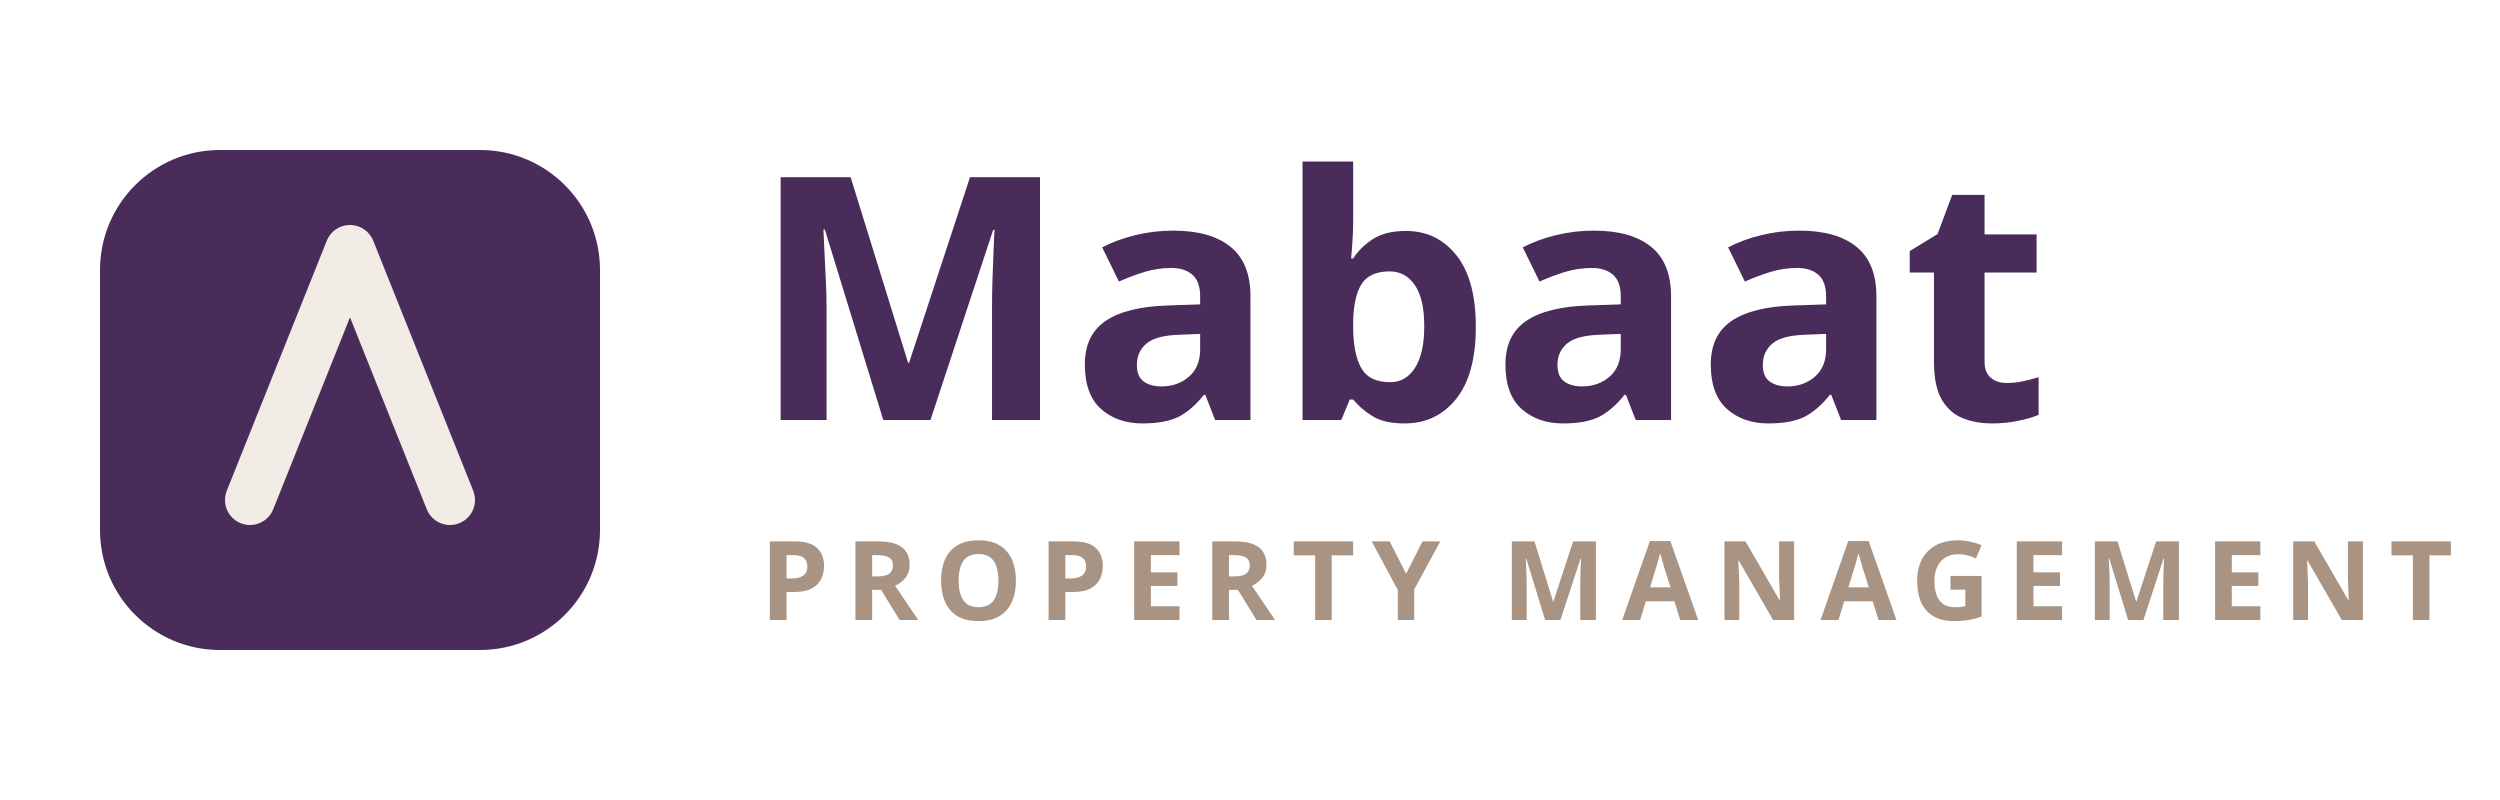
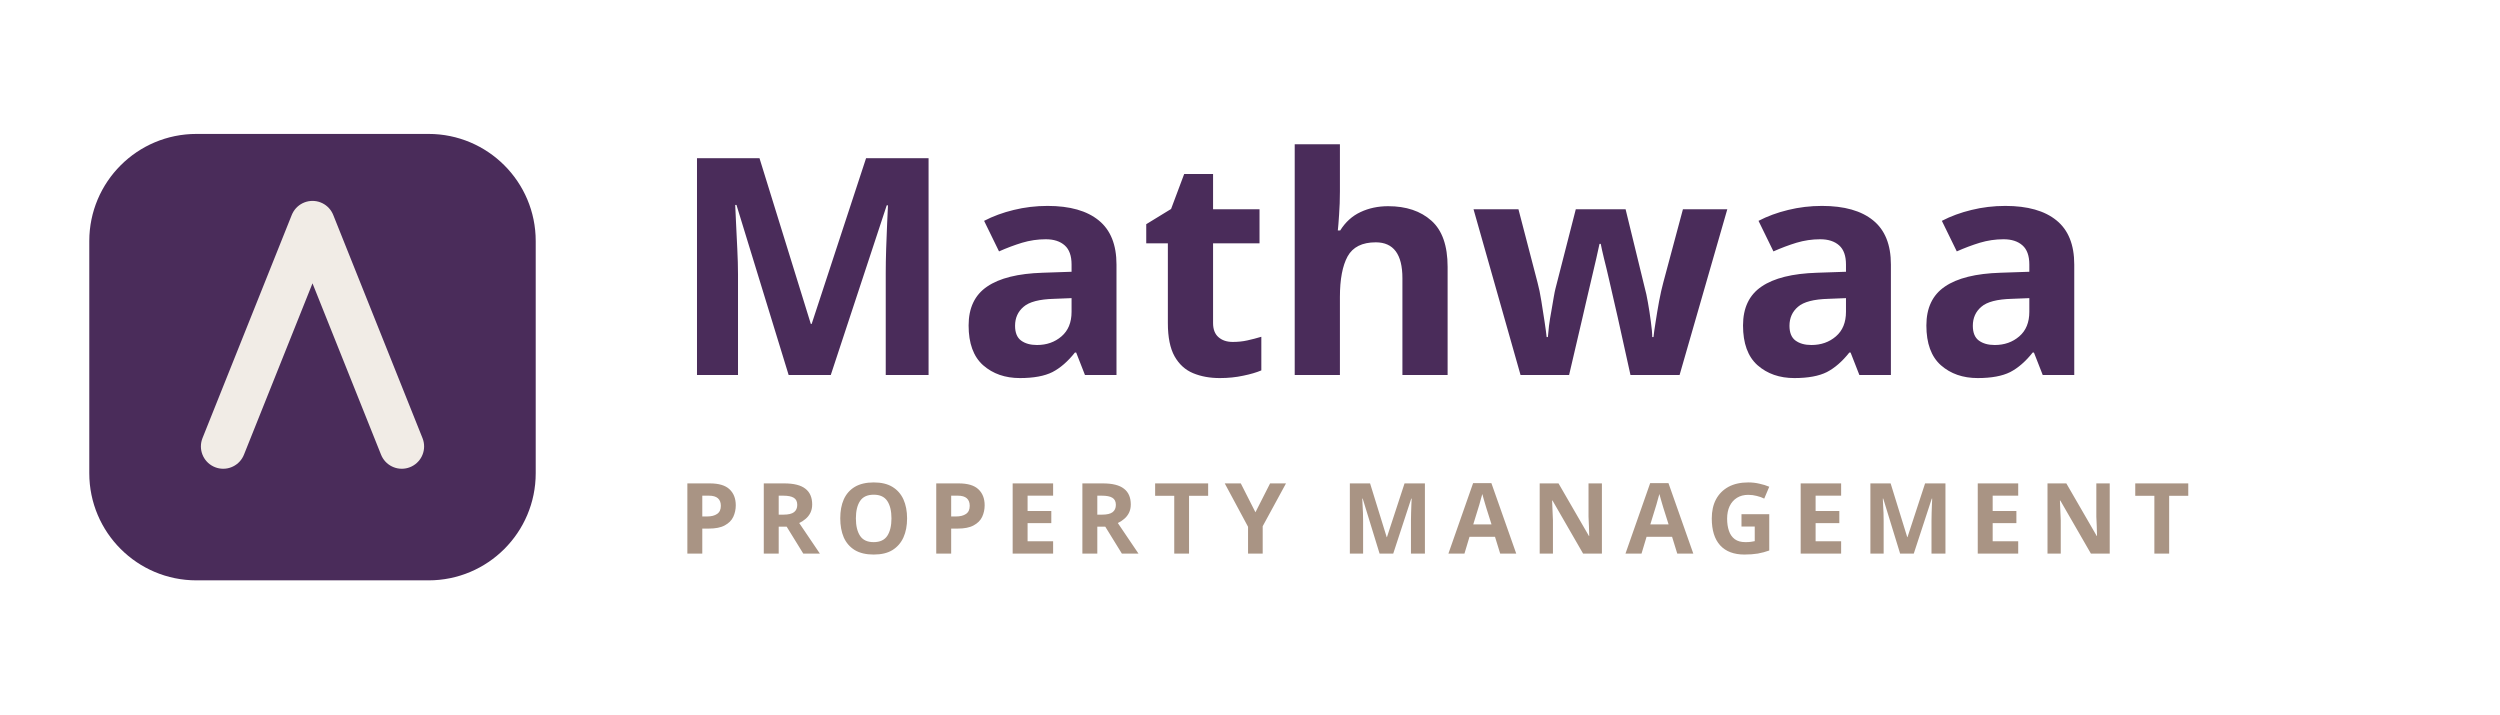
- <svg xmlns="http://www.w3.org/2000/svg" width="250" height="80" viewBox="0 0 250 80" fill="none">
+ <svg xmlns="http://www.w3.org/2000/svg" width="280" height="80" viewBox="0 0 280 80" fill="none">
  <rect x="10" y="15" width="50" height="50" rx="12" fill="#4A2C5A" />
  <path d="M25 50L35 25L45 50" stroke="#F1ECE6" stroke-width="5" stroke-linecap="round" stroke-linejoin="round" />
-   <text x="75" y="42" font-family="sans-serif" font-weight="800" font-size="34" fill="#4A2C5A">Mabaat</text>
+   <text x="75" y="42" font-family="sans-serif" font-weight="800" font-size="34" fill="#4A2C5A">Mathwaa</text>
  <text x="76" y="62" font-family="sans-serif" font-weight="600" font-size="11" fill="#A99484" letter-spacing="0.15em">PROPERTY MANAGEMENT</text>
</svg>
